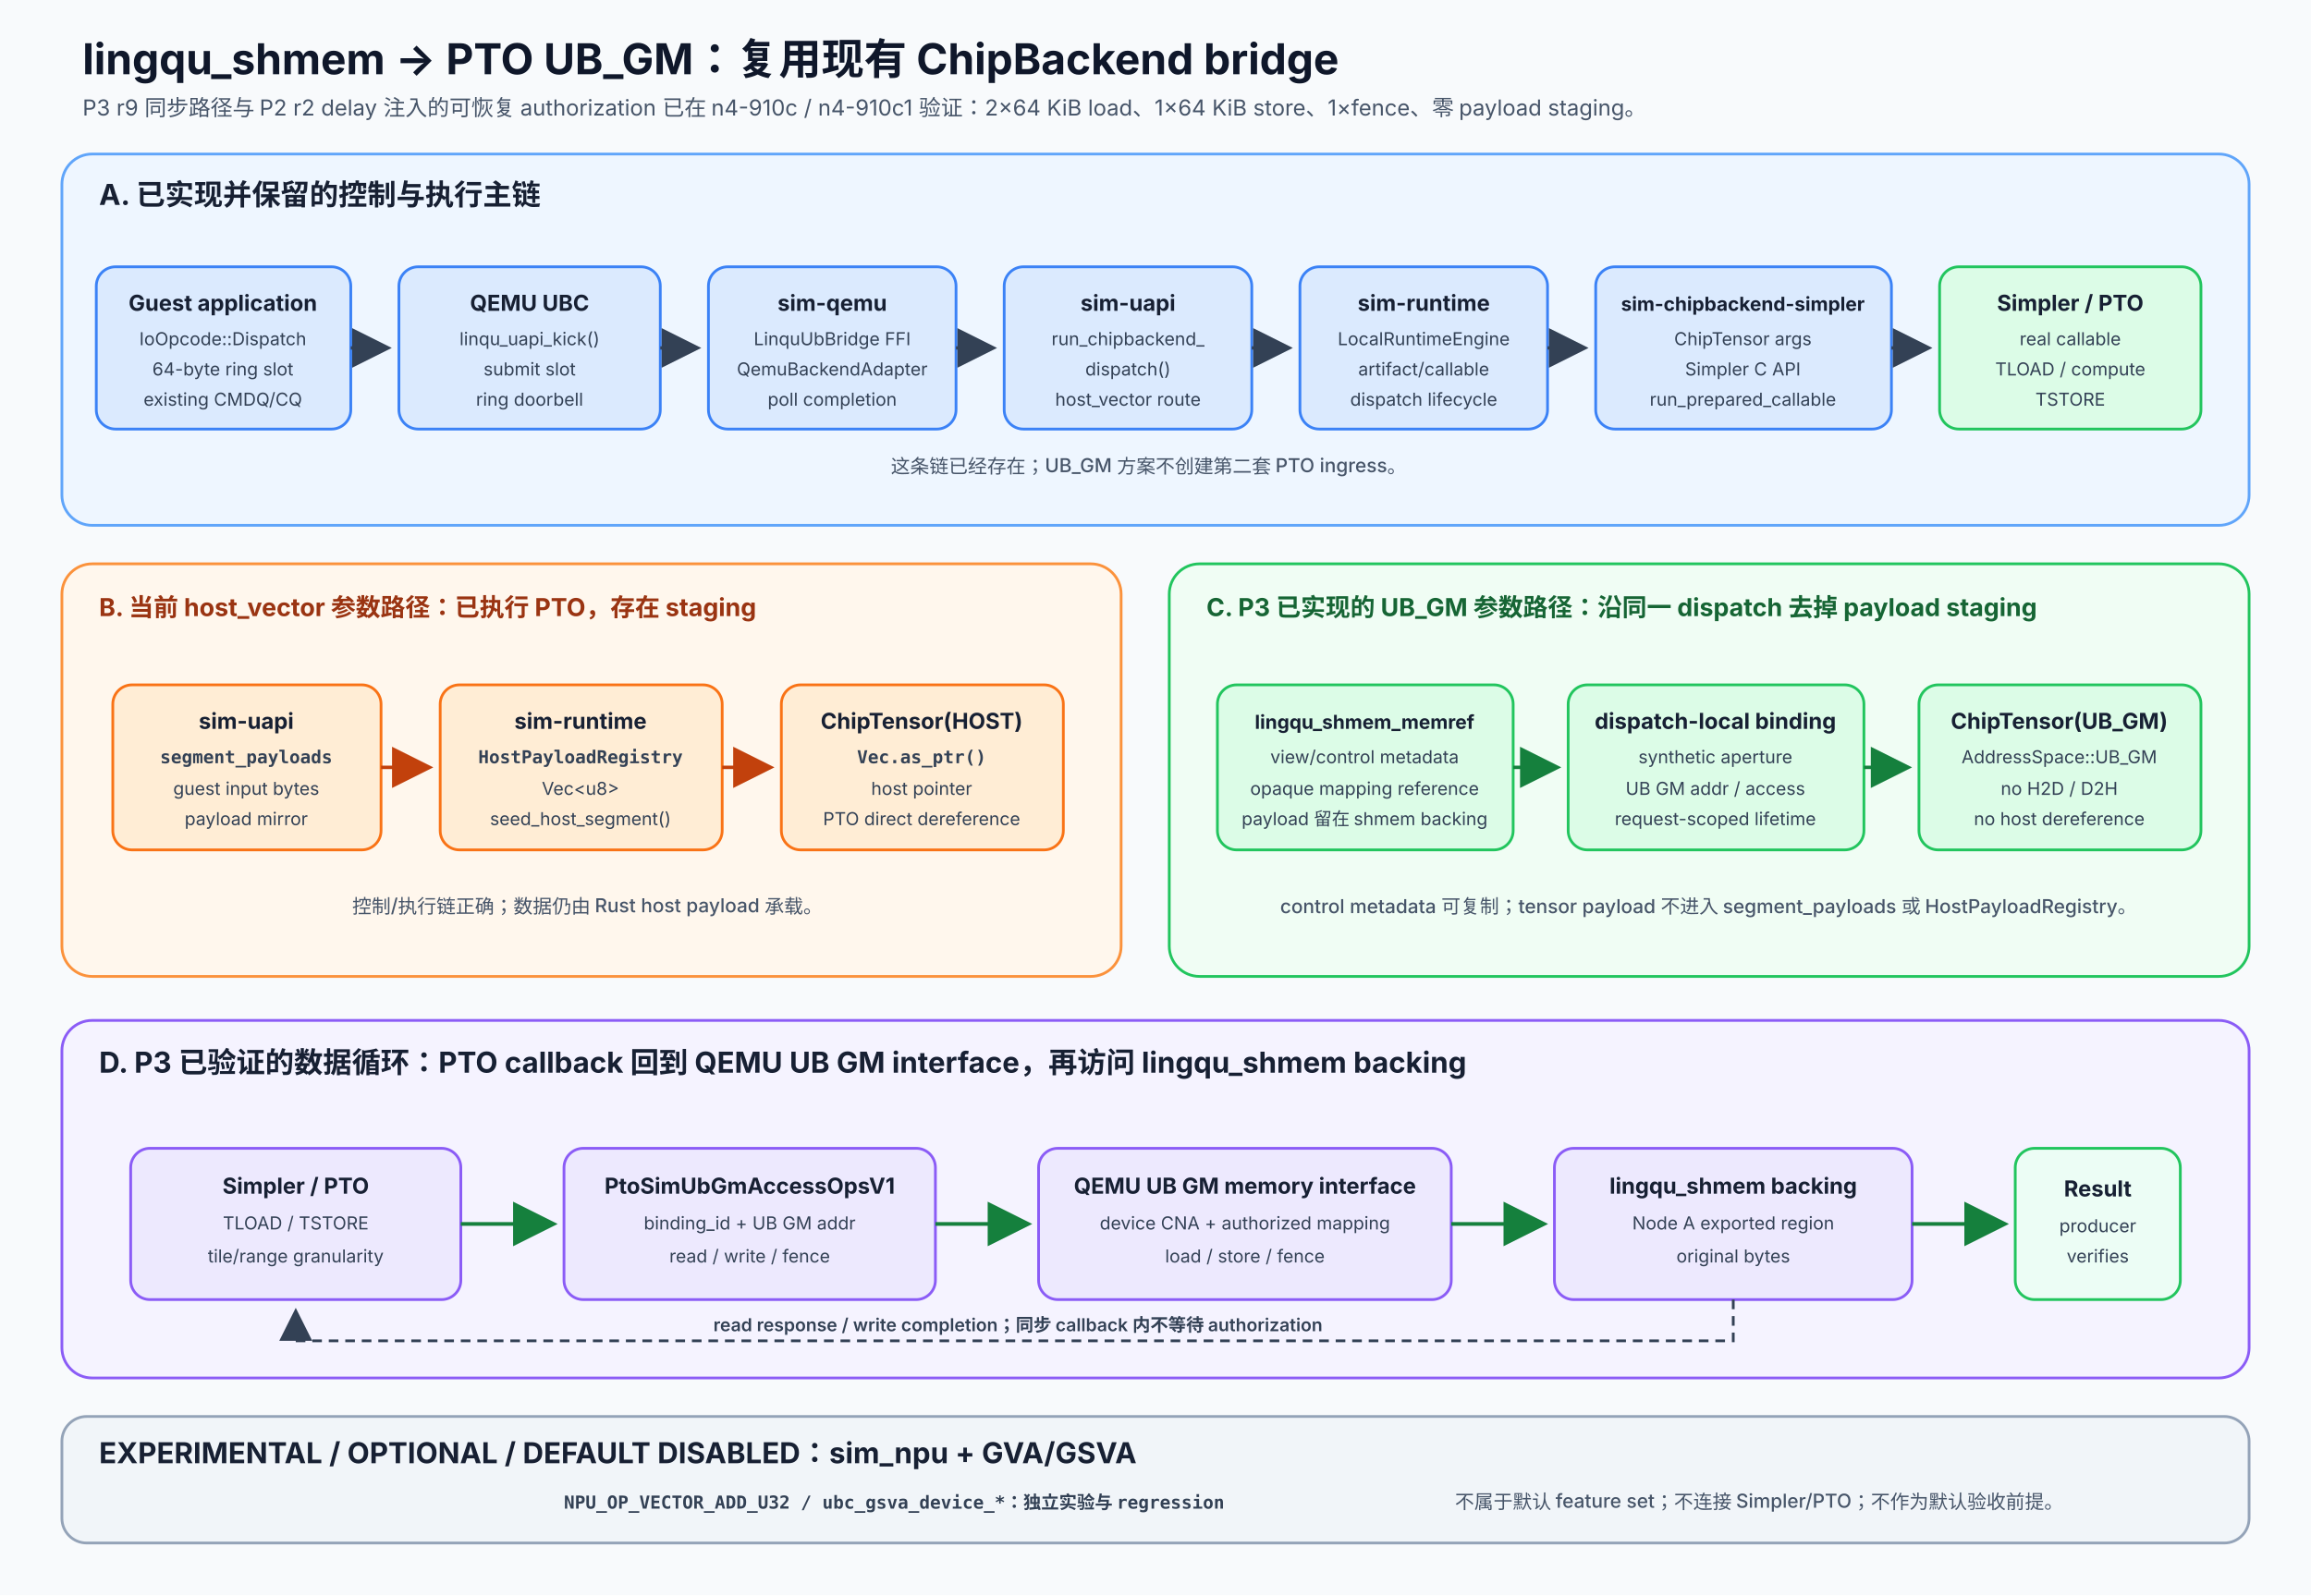
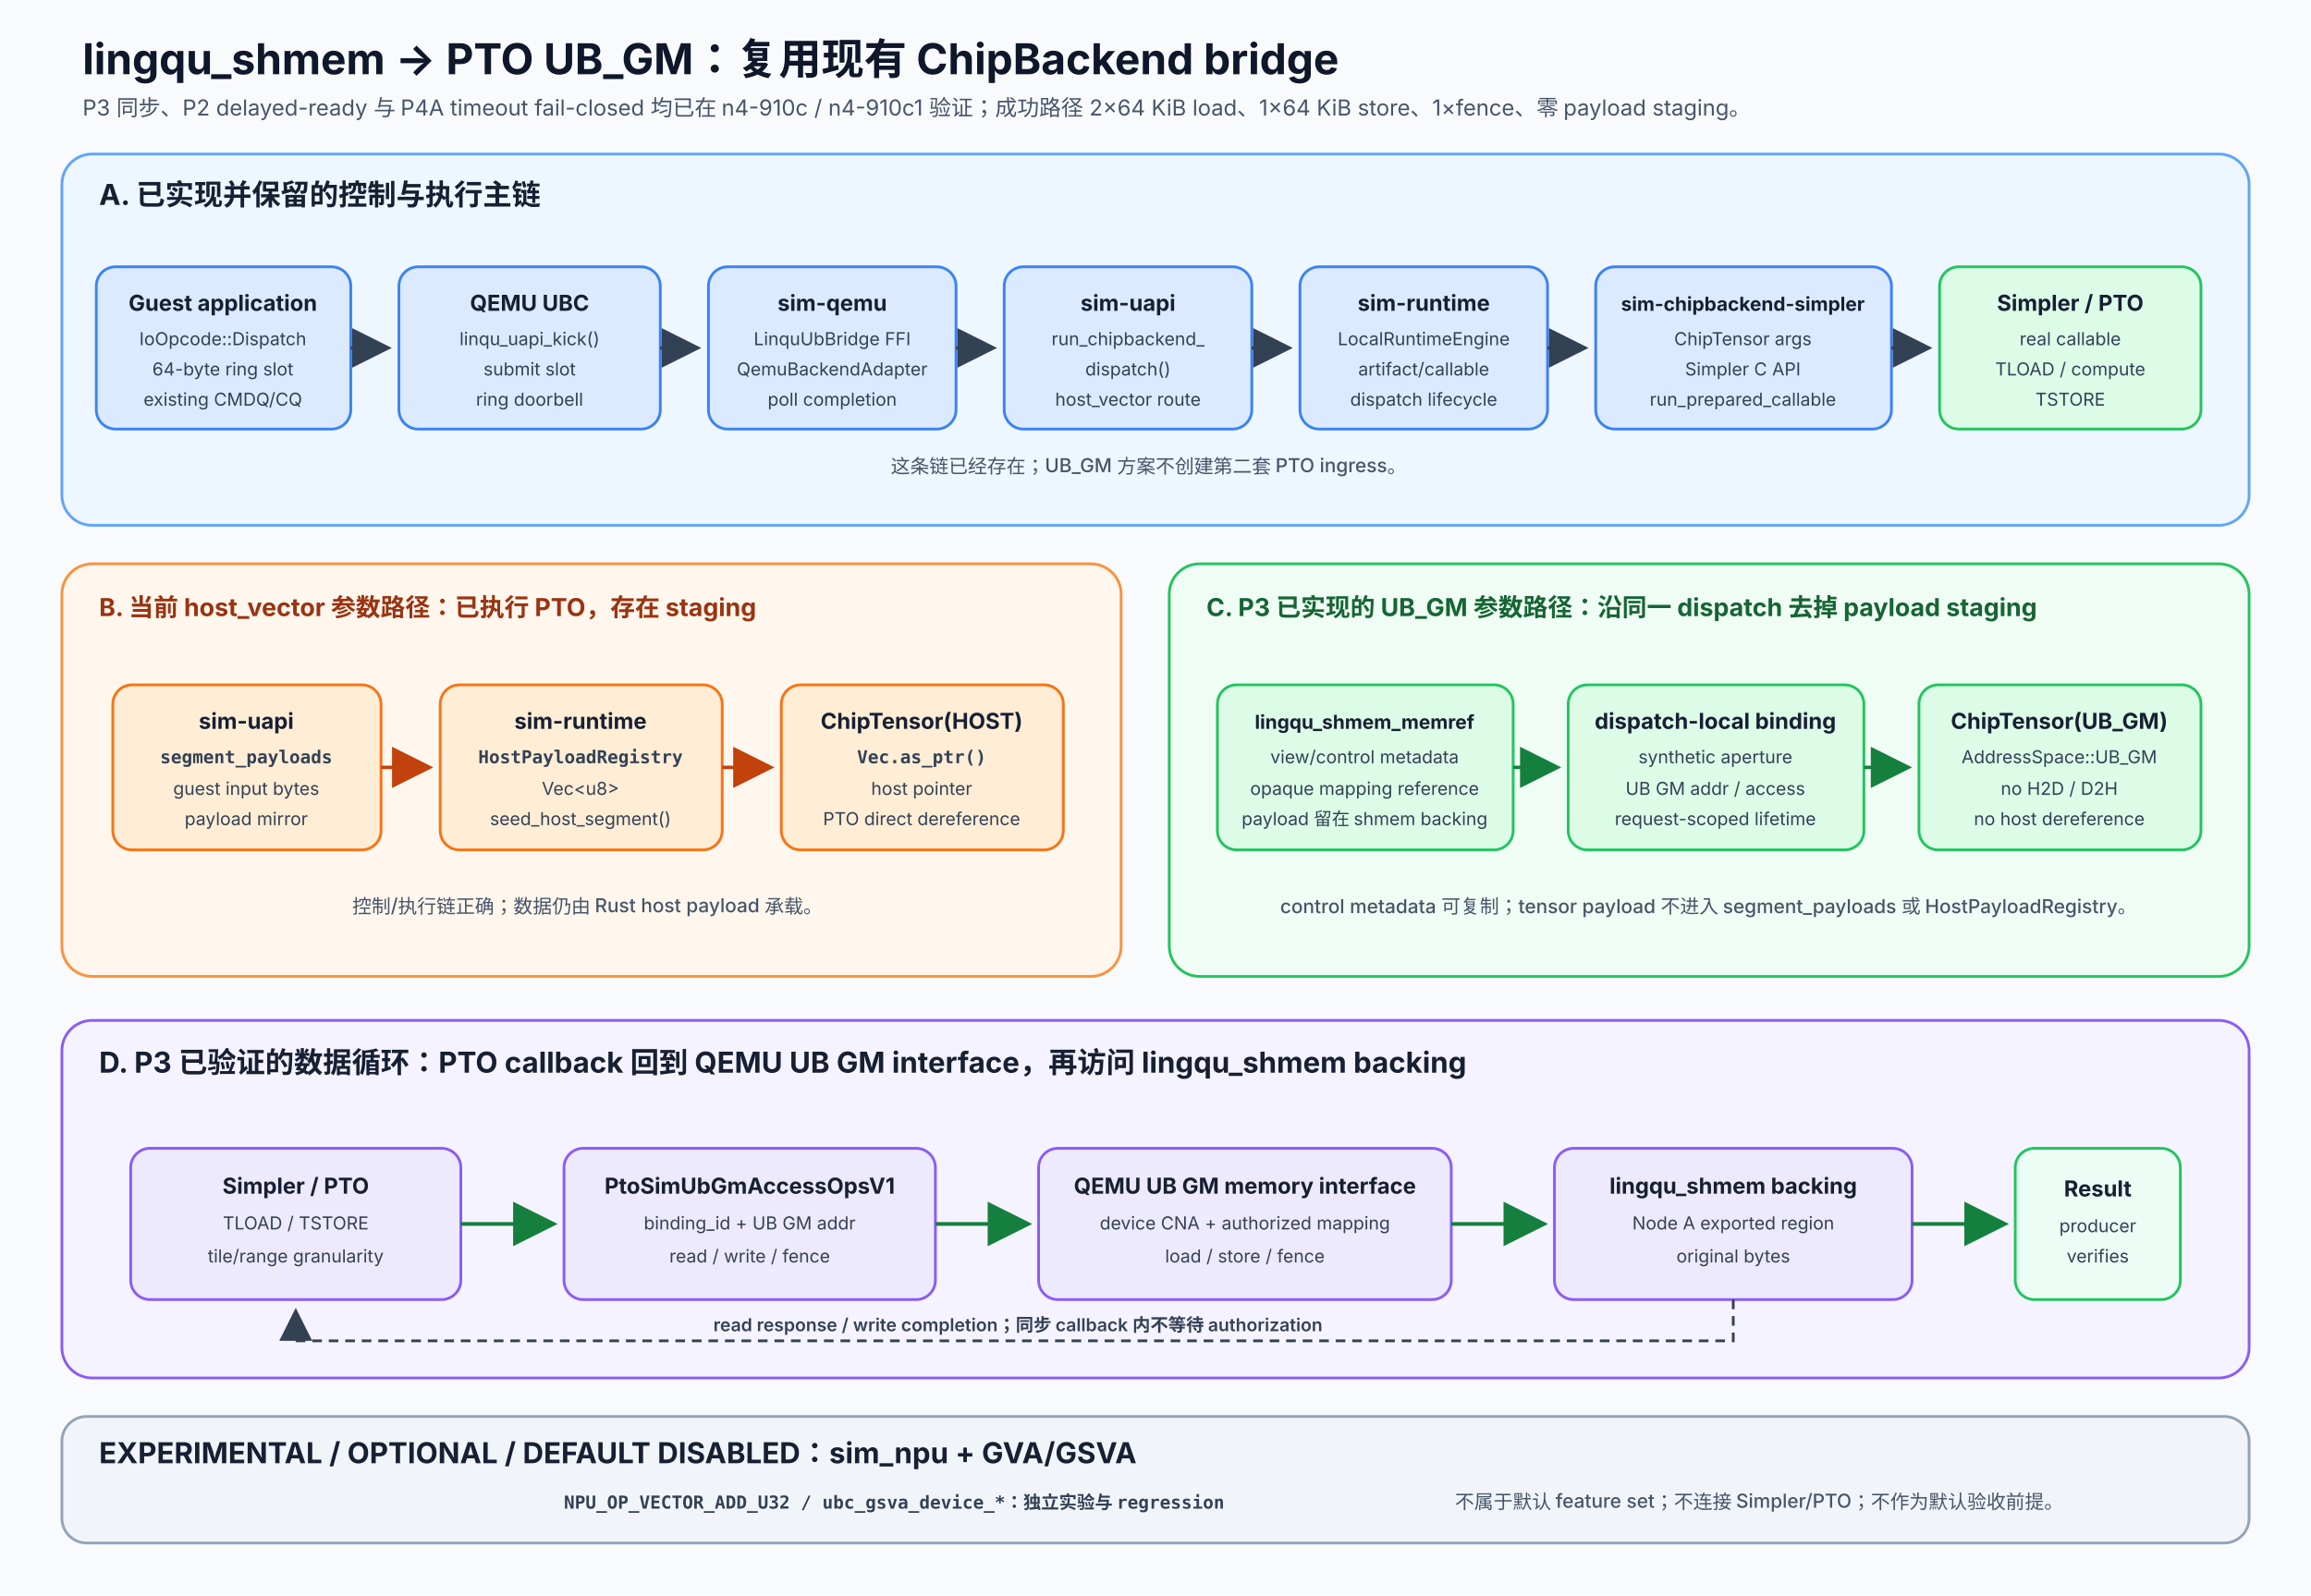
<svg xmlns="http://www.w3.org/2000/svg" width="1680" height="1160" viewBox="0 0 1680 1160" role="img" aria-labelledby="title desc">
  <defs>
    <marker id="arrow" markerWidth="12" markerHeight="12" refX="10" refY="6" orient="auto" markerUnits="strokeWidth">
      <path d="M0,0 L12,6 L0,12 z" fill="#334155" />
    </marker>
    <marker id="arrow-green" markerWidth="12" markerHeight="12" refX="10" refY="6" orient="auto" markerUnits="strokeWidth">
      <path d="M0,0 L12,6 L0,12 z" fill="#15803d" />
    </marker>
    <marker id="arrow-orange" markerWidth="12" markerHeight="12" refX="10" refY="6" orient="auto" markerUnits="strokeWidth">
      <path d="M0,0 L12,6 L0,12 z" fill="#c2410c" />
    </marker>
    <style>
      .title { font: 700 31px -apple-system, BlinkMacSystemFont, "Segoe UI", sans-serif; fill: #0f172a; }
      .subtitle { font: 400 16px -apple-system, BlinkMacSystemFont, "Segoe UI", sans-serif; fill: #475569; }
      .lane-title { font: 700 21px -apple-system, BlinkMacSystemFont, "Segoe UI", sans-serif; fill: #172033; }
      .box-title { font: 700 16px -apple-system, BlinkMacSystemFont, "Segoe UI", sans-serif; fill: #172033; }
      .box-title-small { font: 700 14px -apple-system, BlinkMacSystemFont, "Segoe UI", sans-serif; fill: #172033; }
      .box-text { font: 400 13px -apple-system, BlinkMacSystemFont, "Segoe UI", sans-serif; fill: #334155; }
      .edge-text { font: 600 13px -apple-system, BlinkMacSystemFont, "Segoe UI", sans-serif; fill: #334155; }
      .current-title { font: 700 18px -apple-system, BlinkMacSystemFont, "Segoe UI", sans-serif; fill: #9a3412; }
      .target-title { font: 700 18px -apple-system, BlinkMacSystemFont, "Segoe UI", sans-serif; fill: #166534; }
      .note { font: 500 14px -apple-system, BlinkMacSystemFont, "Segoe UI", sans-serif; fill: #475569; }
      .mono { font: 600 13px ui-monospace, SFMono-Regular, Menlo, monospace; fill: #334155; }
    </style>
  </defs>
  <rect width="1680" height="1160" fill="#f8fafc" />
  <text x="60" y="54" class="title">lingqu_shmem → PTO UB_GM：复用现有 ChipBackend bridge</text>
-   <text x="60" y="84" class="subtitle">P3 r9 同步路径与 P2 r2 delay 注入的可恢复 authorization 已在 n4-910c / n4-910c1 验证：2×64 KiB load、1×64 KiB store、1×fence、零 payload staging。</text>
+   <text x="60" y="84" class="subtitle">P3 同步、P2 delayed-ready 与 P4A timeout fail-closed 均已在 n4-910c / n4-910c1 验证；成功路径 2×64 KiB load、1×64 KiB store、1×fence、零 payload staging。</text>
  <rect x="45" y="112" width="1590" height="270" rx="22" fill="#eef6ff" stroke="#60a5fa" stroke-width="2" />
  <text x="72" y="149" class="lane-title">A. 已实现并保留的控制与执行主链</text>
  <g>
    <rect x="70" y="194" width="185" height="118" rx="14" fill="#dbeafe" stroke="#3b82f6" stroke-width="2" />
    <text x="162" y="226" text-anchor="middle" class="box-title">Guest application</text>
    <text x="162" y="251" text-anchor="middle" class="box-text">IoOpcode::Dispatch</text>
    <text x="162" y="273" text-anchor="middle" class="box-text">64-byte ring slot</text>
    <text x="162" y="295" text-anchor="middle" class="box-text">existing CMDQ/CQ</text>
    <rect x="290" y="194" width="190" height="118" rx="14" fill="#dbeafe" stroke="#3b82f6" stroke-width="2" />
    <text x="385" y="226" text-anchor="middle" class="box-title">QEMU UBC</text>
    <text x="385" y="251" text-anchor="middle" class="box-text">linqu_uapi_kick()</text>
    <text x="385" y="273" text-anchor="middle" class="box-text">submit slot</text>
    <text x="385" y="295" text-anchor="middle" class="box-text">ring doorbell</text>
    <rect x="515" y="194" width="180" height="118" rx="14" fill="#dbeafe" stroke="#3b82f6" stroke-width="2" />
    <text x="605" y="226" text-anchor="middle" class="box-title">sim-qemu</text>
    <text x="605" y="251" text-anchor="middle" class="box-text">LinquUbBridge FFI</text>
    <text x="605" y="273" text-anchor="middle" class="box-text">QemuBackendAdapter</text>
    <text x="605" y="295" text-anchor="middle" class="box-text">poll completion</text>
    <rect x="730" y="194" width="180" height="118" rx="14" fill="#dbeafe" stroke="#3b82f6" stroke-width="2" />
    <text x="820" y="226" text-anchor="middle" class="box-title">sim-uapi</text>
    <text x="820" y="251" text-anchor="middle" class="box-text">run_chipbackend_</text>
    <text x="820" y="273" text-anchor="middle" class="box-text">dispatch()</text>
    <text x="820" y="295" text-anchor="middle" class="box-text">host_vector route</text>
    <rect x="945" y="194" width="180" height="118" rx="14" fill="#dbeafe" stroke="#3b82f6" stroke-width="2" />
    <text x="1035" y="226" text-anchor="middle" class="box-title">sim-runtime</text>
    <text x="1035" y="251" text-anchor="middle" class="box-text">LocalRuntimeEngine</text>
    <text x="1035" y="273" text-anchor="middle" class="box-text">artifact/callable</text>
    <text x="1035" y="295" text-anchor="middle" class="box-text">dispatch lifecycle</text>
    <rect x="1160" y="194" width="215" height="118" rx="14" fill="#dbeafe" stroke="#3b82f6" stroke-width="2" />
    <text x="1267" y="226" text-anchor="middle" class="box-title-small">sim-chipbackend-simpler</text>
    <text x="1267" y="251" text-anchor="middle" class="box-text">ChipTensor args</text>
    <text x="1267" y="273" text-anchor="middle" class="box-text">Simpler C API</text>
    <text x="1267" y="295" text-anchor="middle" class="box-text">run_prepared_callable</text>
    <rect x="1410" y="194" width="190" height="118" rx="14" fill="#dcfce7" stroke="#22c55e" stroke-width="2" />
    <text x="1505" y="226" text-anchor="middle" class="box-title">Simpler / PTO</text>
    <text x="1505" y="251" text-anchor="middle" class="box-text">real callable</text>
    <text x="1505" y="273" text-anchor="middle" class="box-text">TLOAD / compute</text>
    <text x="1505" y="295" text-anchor="middle" class="box-text">TSTORE</text>
  </g>
  <path d="M255 253 H280" stroke="#334155" stroke-width="2.4" fill="none" marker-end="url(#arrow)" />
  <path d="M480 253 H505" stroke="#334155" stroke-width="2.4" fill="none" marker-end="url(#arrow)" />
  <path d="M695 253 H720" stroke="#334155" stroke-width="2.4" fill="none" marker-end="url(#arrow)" />
  <path d="M910 253 H935" stroke="#334155" stroke-width="2.4" fill="none" marker-end="url(#arrow)" />
  <path d="M1125 253 H1150" stroke="#334155" stroke-width="2.4" fill="none" marker-end="url(#arrow)" />
  <path d="M1375 253 H1400" stroke="#334155" stroke-width="2.4" fill="none" marker-end="url(#arrow)" />
  <text x="835" y="344" text-anchor="middle" class="note">这条链已经存在；UB_GM 方案不创建第二套 PTO ingress。</text>
  <rect x="45" y="410" width="770" height="300" rx="22" fill="#fff7ed" stroke="#fb923c" stroke-width="2" />
  <text x="72" y="448" class="current-title">B. 当前 host_vector 参数路径：已执行 PTO，存在 staging</text>
  <rect x="82" y="498" width="195" height="120" rx="14" fill="#ffedd5" stroke="#f97316" stroke-width="2" />
  <text x="179" y="530" text-anchor="middle" class="box-title">sim-uapi</text>
  <text x="179" y="555" text-anchor="middle" class="mono">segment_payloads</text>
  <text x="179" y="578" text-anchor="middle" class="box-text">guest input bytes</text>
  <text x="179" y="600" text-anchor="middle" class="box-text">payload mirror</text>
  <rect x="320" y="498" width="205" height="120" rx="14" fill="#ffedd5" stroke="#f97316" stroke-width="2" />
  <text x="422" y="530" text-anchor="middle" class="box-title">sim-runtime</text>
  <text x="422" y="555" text-anchor="middle" class="mono">HostPayloadRegistry</text>
  <text x="422" y="578" text-anchor="middle" class="box-text">Vec&lt;u8&gt;</text>
  <text x="422" y="600" text-anchor="middle" class="box-text">seed_host_segment()</text>
  <rect x="568" y="498" width="205" height="120" rx="14" fill="#ffedd5" stroke="#f97316" stroke-width="2" />
  <text x="670" y="530" text-anchor="middle" class="box-title">ChipTensor(HOST)</text>
  <text x="670" y="555" text-anchor="middle" class="mono">Vec.as_ptr()</text>
  <text x="670" y="578" text-anchor="middle" class="box-text">host pointer</text>
  <text x="670" y="600" text-anchor="middle" class="box-text">PTO direct dereference</text>
  <path d="M277 558 H310" stroke="#c2410c" stroke-width="2.5" fill="none" marker-end="url(#arrow-orange)" />
  <path d="M525 558 H558" stroke="#c2410c" stroke-width="2.5" fill="none" marker-end="url(#arrow-orange)" />
  <text x="427" y="664" text-anchor="middle" class="note">控制/执行链正确；数据仍由 Rust host payload 承载。</text>
  <rect x="850" y="410" width="785" height="300" rx="22" fill="#f0fdf4" stroke="#22c55e" stroke-width="2" />
  <text x="877" y="448" class="target-title">C. P3 已实现的 UB_GM 参数路径：沿同一 dispatch 去掉 payload staging</text>
  <rect x="885" y="498" width="215" height="120" rx="14" fill="#dcfce7" stroke="#22c55e" stroke-width="2" />
  <text x="992" y="530" text-anchor="middle" class="box-title-small">lingqu_shmem_memref</text>
  <text x="992" y="555" text-anchor="middle" class="box-text">view/control metadata</text>
  <text x="992" y="578" text-anchor="middle" class="box-text">opaque mapping reference</text>
  <text x="992" y="600" text-anchor="middle" class="box-text">payload 留在 shmem backing</text>
  <rect x="1140" y="498" width="215" height="120" rx="14" fill="#dcfce7" stroke="#22c55e" stroke-width="2" />
  <text x="1247" y="530" text-anchor="middle" class="box-title">dispatch-local binding</text>
  <text x="1247" y="555" text-anchor="middle" class="box-text">synthetic aperture</text>
  <text x="1247" y="578" text-anchor="middle" class="box-text">UB GM addr / access</text>
  <text x="1247" y="600" text-anchor="middle" class="box-text">request-scoped lifetime</text>
  <rect x="1395" y="498" width="205" height="120" rx="14" fill="#dcfce7" stroke="#22c55e" stroke-width="2" />
  <text x="1497" y="530" text-anchor="middle" class="box-title">ChipTensor(UB_GM)</text>
  <text x="1497" y="555" text-anchor="middle" class="box-text">AddressSpace::UB_GM</text>
  <text x="1497" y="578" text-anchor="middle" class="box-text">no H2D / D2H</text>
  <text x="1497" y="600" text-anchor="middle" class="box-text">no host dereference</text>
  <path d="M1100 558 H1130" stroke="#15803d" stroke-width="2.5" fill="none" marker-end="url(#arrow-green)" />
  <path d="M1355 558 H1385" stroke="#15803d" stroke-width="2.5" fill="none" marker-end="url(#arrow-green)" />
  <text x="1242" y="664" text-anchor="middle" class="note">control metadata 可复制；tensor payload 不进入 segment_payloads 或 HostPayloadRegistry。</text>
  <rect x="45" y="742" width="1590" height="260" rx="22" fill="#f5f3ff" stroke="#8b5cf6" stroke-width="2" />
  <text x="72" y="780" class="lane-title">D. P3 已验证的数据循环：PTO callback 回到 QEMU UB GM interface，再访问 lingqu_shmem backing</text>
  <rect x="95" y="835" width="240" height="110" rx="14" fill="#ede9fe" stroke="#8b5cf6" stroke-width="2" />
  <text x="215" y="868" text-anchor="middle" class="box-title">Simpler / PTO</text>
  <text x="215" y="894" text-anchor="middle" class="box-text">TLOAD / TSTORE</text>
  <text x="215" y="918" text-anchor="middle" class="box-text">tile/range granularity</text>
  <rect x="410" y="835" width="270" height="110" rx="14" fill="#ede9fe" stroke="#8b5cf6" stroke-width="2" />
  <text x="545" y="868" text-anchor="middle" class="box-title">PtoSimUbGmAccessOpsV1</text>
  <text x="545" y="894" text-anchor="middle" class="box-text">binding_id + UB GM addr</text>
  <text x="545" y="918" text-anchor="middle" class="box-text">read / write / fence</text>
  <rect x="755" y="835" width="300" height="110" rx="14" fill="#ede9fe" stroke="#8b5cf6" stroke-width="2" />
  <text x="905" y="868" text-anchor="middle" class="box-title">QEMU UB GM memory interface</text>
  <text x="905" y="894" text-anchor="middle" class="box-text">device CNA + authorized mapping</text>
  <text x="905" y="918" text-anchor="middle" class="box-text">load / store / fence</text>
  <rect x="1130" y="835" width="260" height="110" rx="14" fill="#ede9fe" stroke="#8b5cf6" stroke-width="2" />
  <text x="1260" y="868" text-anchor="middle" class="box-title">lingqu_shmem backing</text>
  <text x="1260" y="894" text-anchor="middle" class="box-text">Node A exported region</text>
  <text x="1260" y="918" text-anchor="middle" class="box-text">original bytes</text>
  <rect x="1465" y="835" width="120" height="110" rx="14" fill="#ecfdf5" stroke="#22c55e" stroke-width="2" />
  <text x="1525" y="870" text-anchor="middle" class="box-title">Result</text>
  <text x="1525" y="896" text-anchor="middle" class="box-text">producer</text>
  <text x="1525" y="918" text-anchor="middle" class="box-text">verifies</text>
  <path d="M335 890 H400" stroke="#15803d" stroke-width="2.7" fill="none" marker-end="url(#arrow-green)" />
  <path d="M680 890 H745" stroke="#15803d" stroke-width="2.7" fill="none" marker-end="url(#arrow-green)" />
  <path d="M1055 890 H1120" stroke="#15803d" stroke-width="2.7" fill="none" marker-end="url(#arrow-green)" />
  <path d="M1390 890 H1455" stroke="#15803d" stroke-width="2.7" fill="none" marker-end="url(#arrow-green)" />
  <path d="M1260 945 V975 H215 V955" stroke="#334155" stroke-width="2" stroke-dasharray="7 5" fill="none" marker-end="url(#arrow)" />
  <text x="740" y="968" text-anchor="middle" class="edge-text">read response / write completion；同步 callback 内不等待 authorization</text>
  <rect x="45" y="1030" width="1590" height="92" rx="18" fill="#f1f5f9" stroke="#94a3b8" stroke-width="2" />
  <text x="72" y="1064" class="lane-title">EXPERIMENTAL / OPTIONAL / DEFAULT DISABLED：sim_npu + GVA/GSVA</text>
  <text x="650" y="1097" text-anchor="middle" class="mono">NPU_OP_VECTOR_ADD_U32 / ubc_gsva_device_*：独立实验与 regression</text>
  <text x="1500" y="1097" text-anchor="end" class="note">不属于默认 feature set；不连接 Simpler/PTO；不作为默认验收前提。</text>
</svg>
